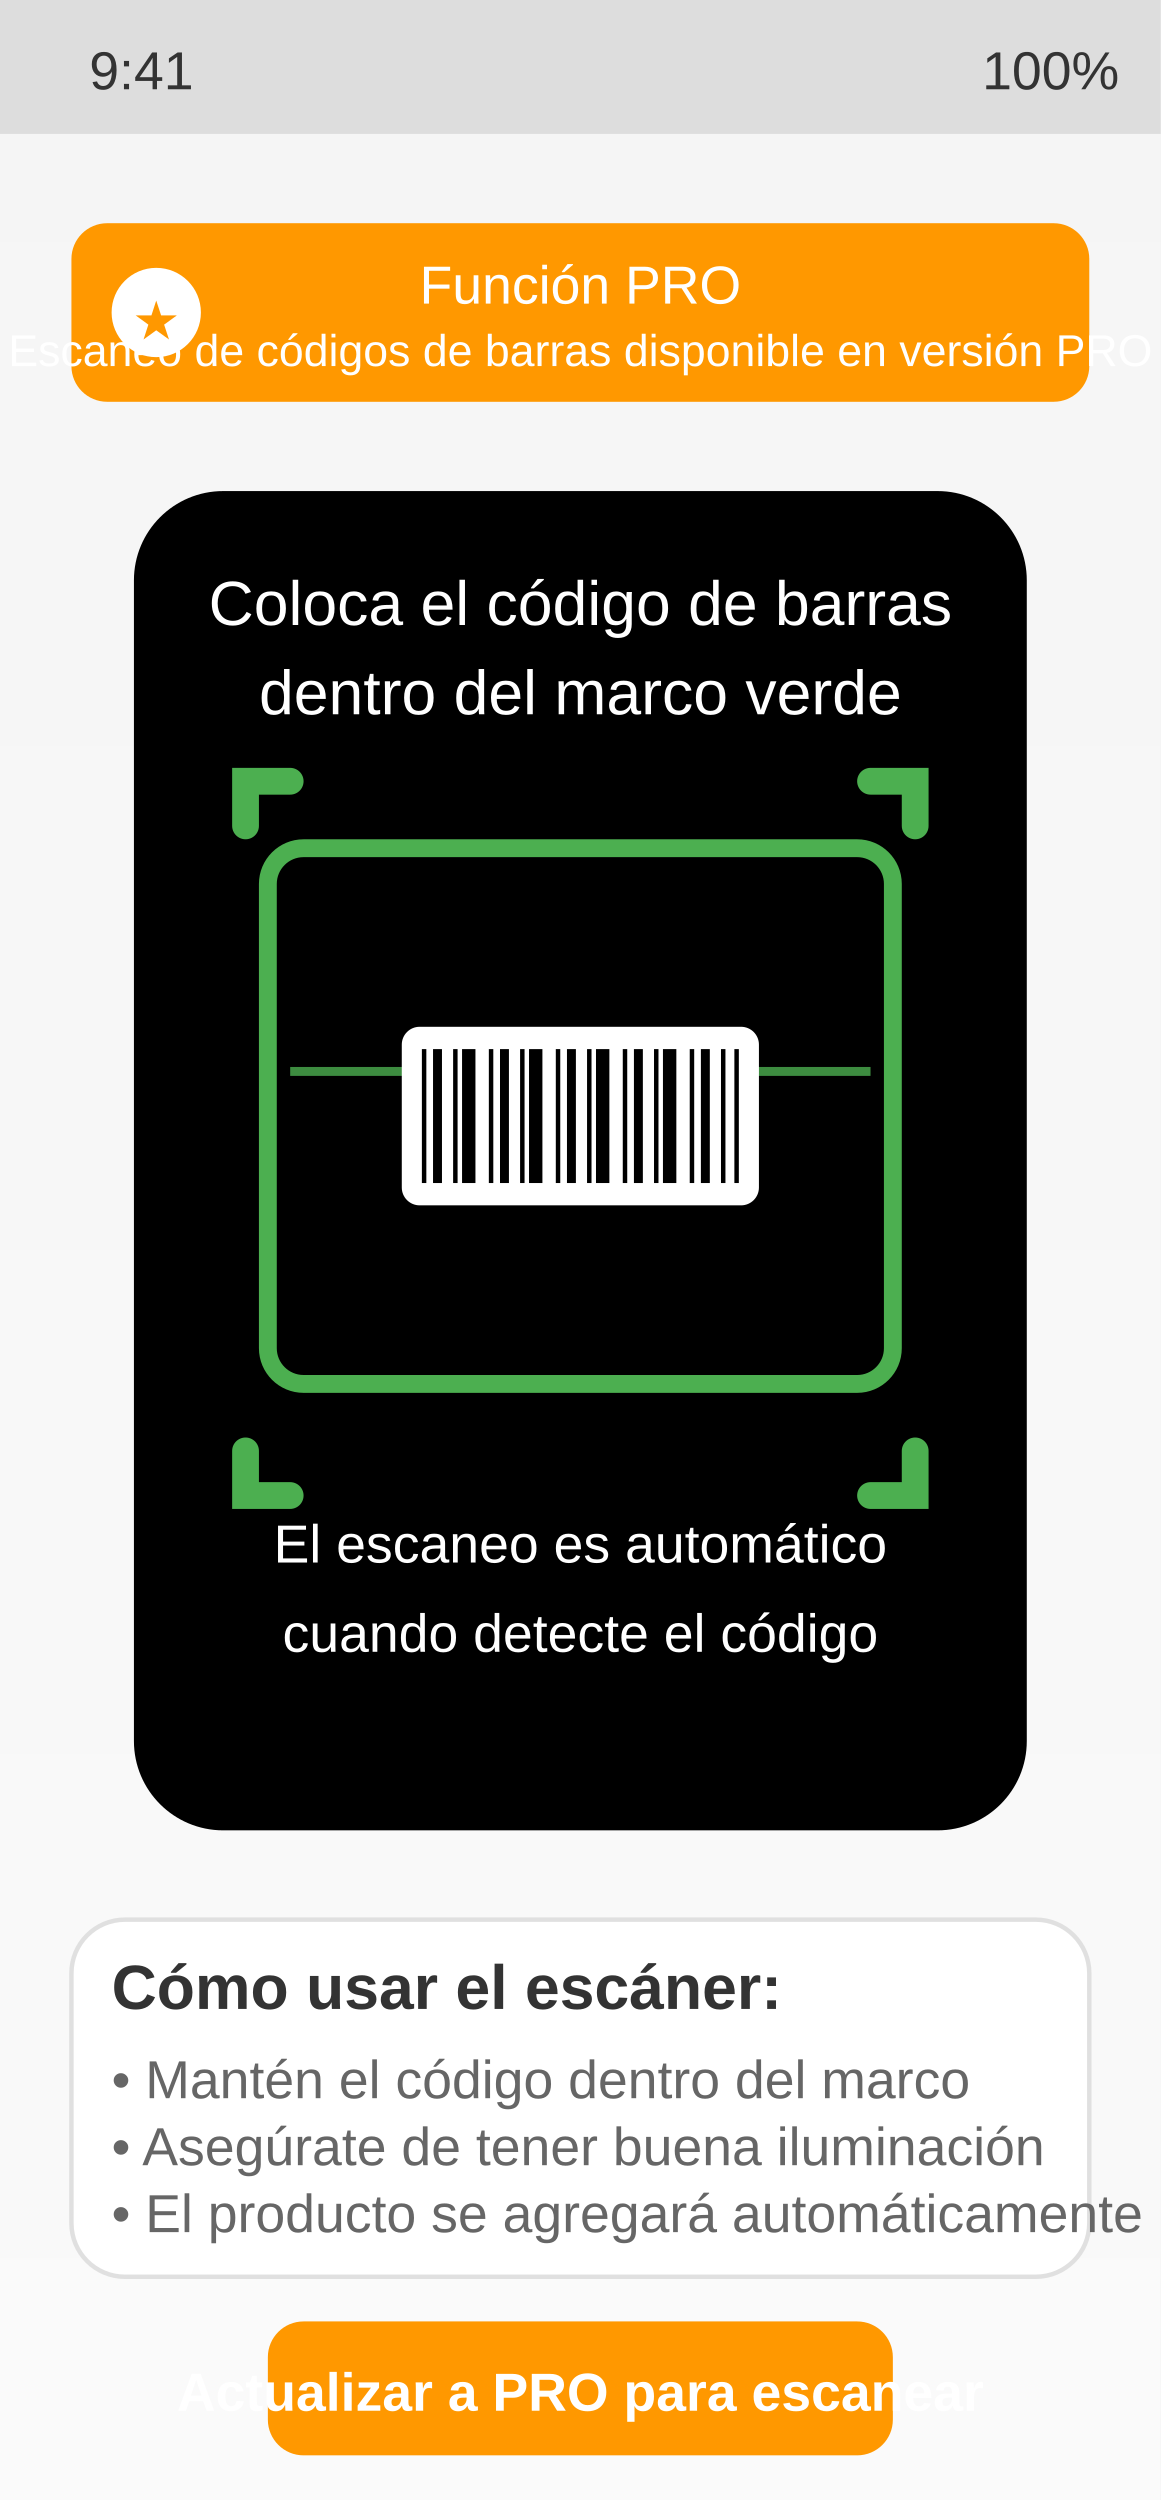
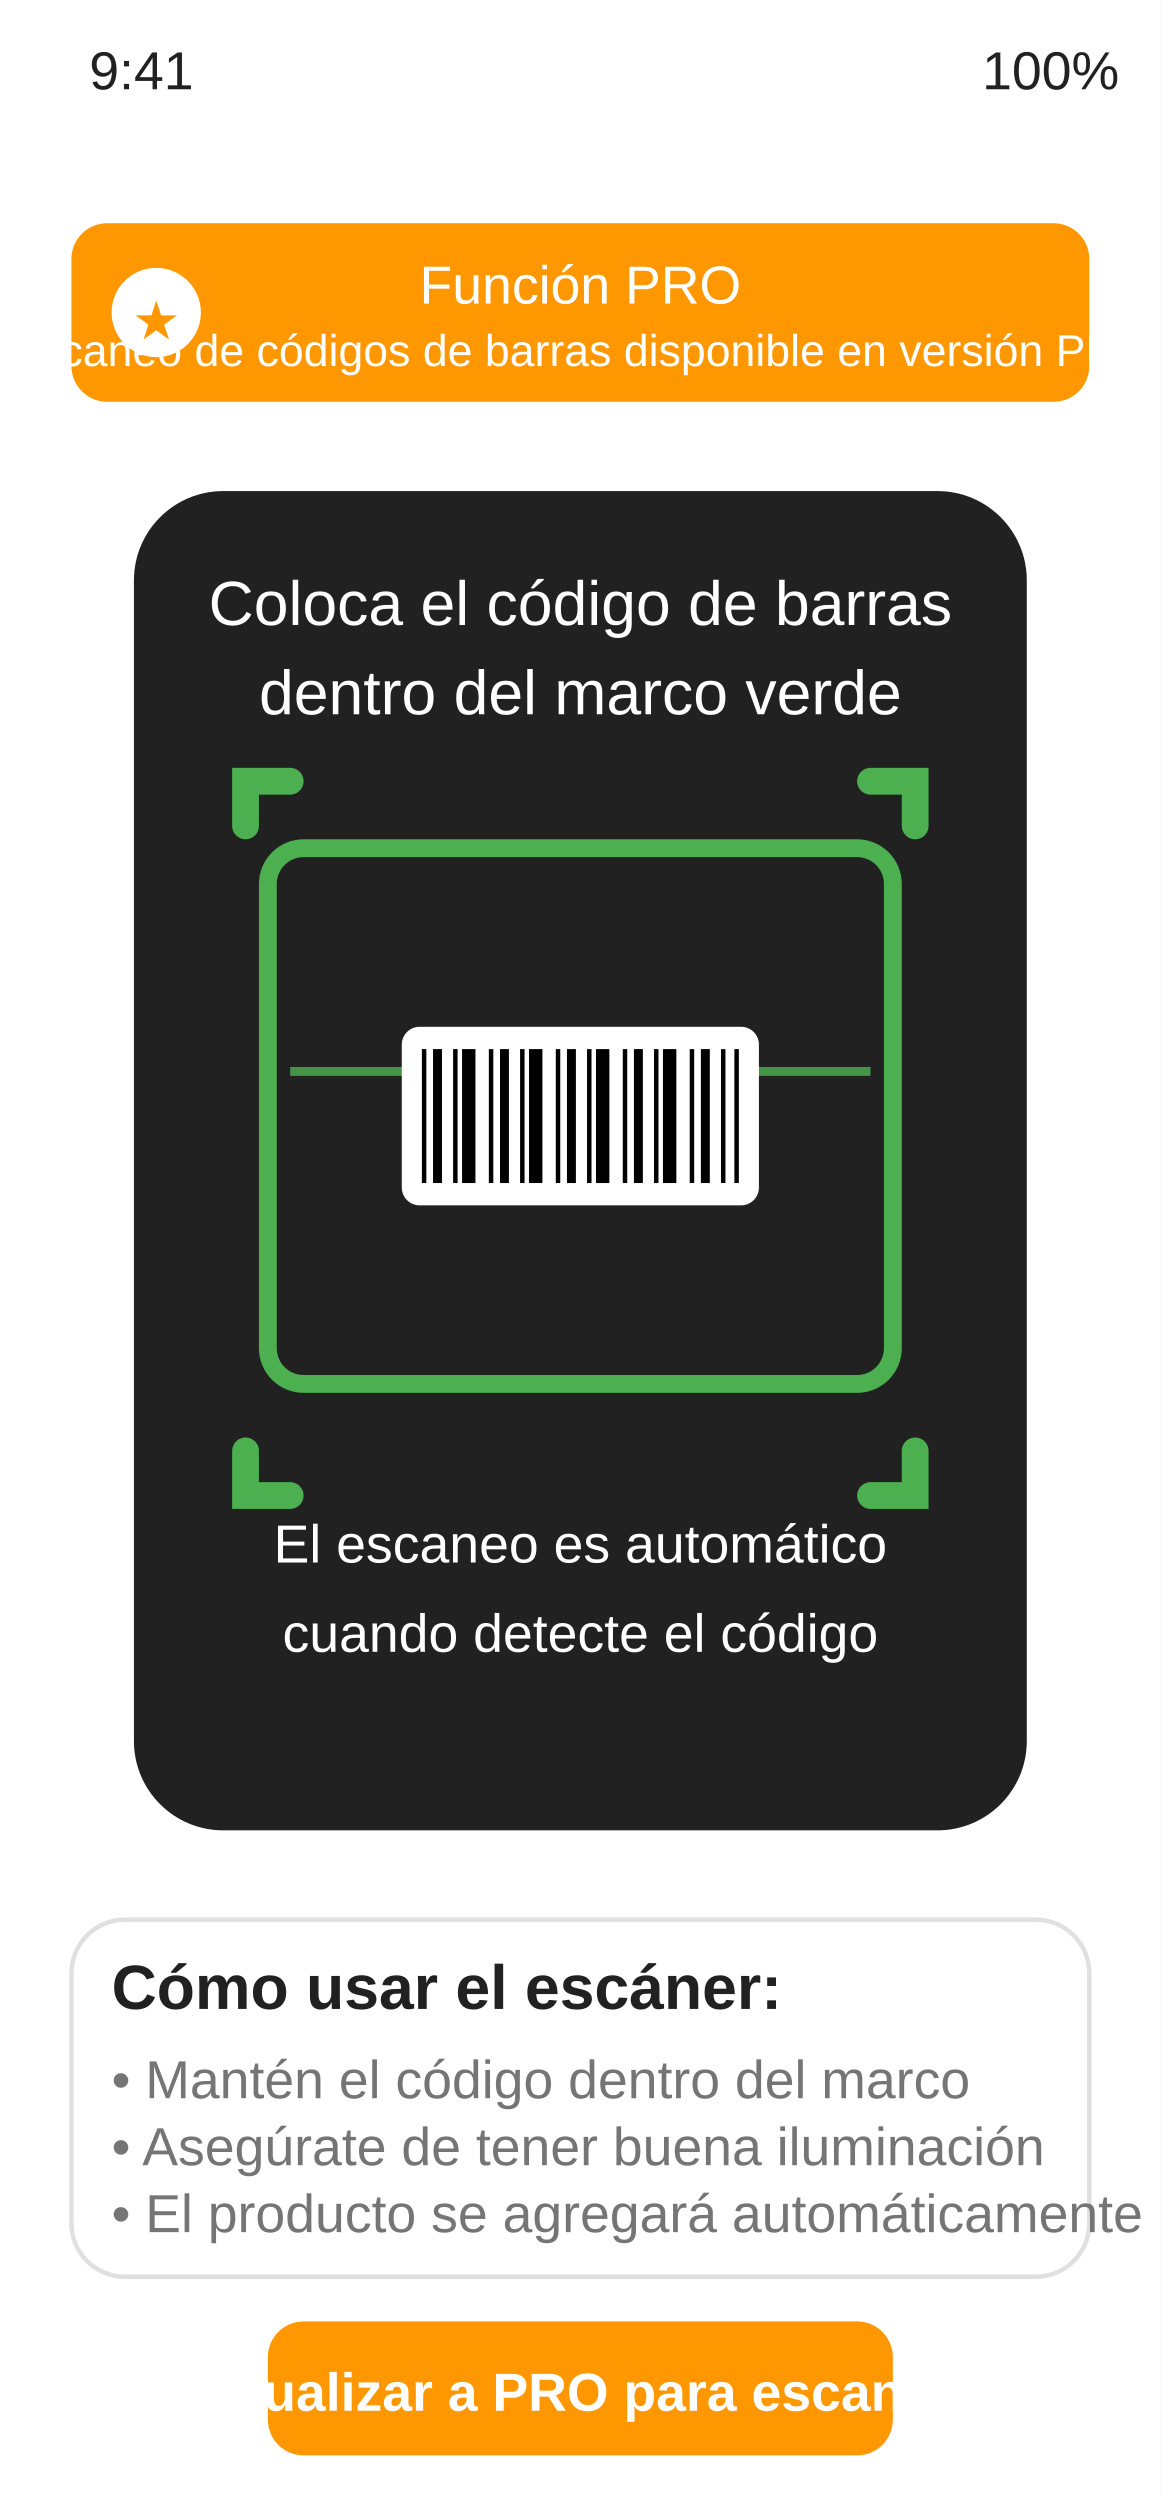
<svg xmlns="http://www.w3.org/2000/svg" width="260" height="560">
-   <defs>
-     <linearGradient id="bg" x1="0%" y1="0%" x2="0%" y2="100%">
-       <stop offset="0%" style="stop-color:#F5F5F5;stop-opacity:1" />
-       <stop offset="100%" style="stop-color:#FAFAFA;stop-opacity:1" />
-     </linearGradient>
-   </defs>
-   <rect width="260" height="560" fill="url(#bg)" />
-   <rect x="0" y="0" width="260" height="30" fill="#000" opacity="0.1" />
-   <text x="20" y="20" fill="#333" font-family="Arial" font-size="12">9:41</text>
-   <text x="220" y="20" fill="#333" font-family="Arial" font-size="12">100%</text>
+   <rect width="260" height="560" fill="#FFFFFF" />
+   <rect x="0" y="0" width="260" fill="#000" opacity="0.05" />
+   <text x="20" y="20" fill="#212121" font-family="Arial" font-size="12">9:41</text>
+   <text x="220" y="20" fill="#212121" font-family="Arial" font-size="12">100%</text>
  <rect x="16" y="50" width="228" height="40" fill="#FF9800" rx="8" />
  <circle cx="35" cy="70" r="10" fill="white" />
  <text x="35" y="76" fill="#FF9800" font-family="Arial" font-size="12" text-anchor="middle">★</text>
  <text x="130" y="68" fill="white" font-family="Arial" font-size="12" text-anchor="middle">Función PRO</text>
  <text x="130" y="82" fill="white" font-family="Arial" font-size="10" text-anchor="middle">Escaneo de códigos de barras disponible en versión PRO</text>
-   <rect x="30" y="110" width="200" height="300" fill="#000" rx="20" />
+   <rect x="30" y="110" width="200" height="300" fill="#212121" rx="20" />
  <rect x="60" y="190" width="140" height="120" fill="none" stroke="#4CAF50" stroke-width="4" rx="8" />
  <path d="M 55 185 L 55 175 L 65 175" stroke="#4CAF50" stroke-width="6" fill="none" stroke-linecap="round" />
  <path d="M 195 175 L 205 175 L 205 185" stroke="#4CAF50" stroke-width="6" fill="none" stroke-linecap="round" />
  <path d="M 205 325 L 205 335 L 195 335" stroke="#4CAF50" stroke-width="6" fill="none" stroke-linecap="round" />
  <path d="M 65 335 L 55 335 L 55 325" stroke="#4CAF50" stroke-width="6" fill="none" stroke-linecap="round" />
  <line x1="65" y1="240" x2="195" y2="240" stroke="#4CAF50" stroke-width="2" opacity="0.8" />
  <rect x="90" y="230" width="80" height="40" fill="white" rx="4" />
  <g stroke="black" stroke-width="1">
    <line x1="95" y1="235" x2="95" y2="265" />
    <line x1="98" y1="235" x2="98" y2="265" stroke-width="2" />
    <line x1="102" y1="235" x2="102" y2="265" />
    <line x1="105" y1="235" x2="105" y2="265" stroke-width="3" />
    <line x1="110" y1="235" x2="110" y2="265" />
    <line x1="113" y1="235" x2="113" y2="265" stroke-width="2" />
    <line x1="117" y1="235" x2="117" y2="265" />
    <line x1="120" y1="235" x2="120" y2="265" stroke-width="3" />
    <line x1="125" y1="235" x2="125" y2="265" />
    <line x1="128" y1="235" x2="128" y2="265" stroke-width="2" />
    <line x1="132" y1="235" x2="132" y2="265" />
    <line x1="135" y1="235" x2="135" y2="265" stroke-width="3" />
    <line x1="140" y1="235" x2="140" y2="265" />
    <line x1="143" y1="235" x2="143" y2="265" stroke-width="2" />
    <line x1="147" y1="235" x2="147" y2="265" />
    <line x1="150" y1="235" x2="150" y2="265" stroke-width="3" />
    <line x1="155" y1="235" x2="155" y2="265" />
    <line x1="158" y1="235" x2="158" y2="265" stroke-width="2" />
    <line x1="162" y1="235" x2="162" y2="265" />
    <line x1="165" y1="235" x2="165" y2="265" />
  </g>
  <text x="130" y="140" fill="white" font-family="Arial" font-size="14" text-anchor="middle">Coloca el código de barras</text>
  <text x="130" y="160" fill="white" font-family="Arial" font-size="14" text-anchor="middle">dentro del marco verde</text>
  <text x="130" y="350" fill="white" font-family="Arial" font-size="12" text-anchor="middle">El escaneo es automático</text>
  <text x="130" y="370" fill="white" font-family="Arial" font-size="12" text-anchor="middle">cuando detecte el código</text>
-   <rect x="16" y="430" width="228" height="80" fill="white" rx="12" stroke="#E0E0E0" />
-   <text x="25" y="450" fill="#333" font-family="Arial" font-size="14" font-weight="bold">Cómo usar el escáner:</text>
-   <text x="25" y="470" fill="#666" font-family="Arial" font-size="12">• Mantén el código dentro del marco</text>
-   <text x="25" y="485" fill="#666" font-family="Arial" font-size="12">• Asegúrate de tener buena iluminación</text>
-   <text x="25" y="500" fill="#666" font-family="Arial" font-size="12">• El producto se agregará automáticamente</text>
+   <rect x="16" y="430" width="228" height="80" fill="#FFFFFF" rx="12" stroke="#E0E0E0" />
+   <text x="25" y="450" fill="#212121" font-family="Arial" font-size="14" font-weight="bold">Cómo usar el escáner:</text>
+   <text x="25" y="470" fill="#757575" font-family="Arial" font-size="12">• Mantén el código dentro del marco</text>
+   <text x="25" y="485" fill="#757575" font-family="Arial" font-size="12">• Asegúrate de tener buena iluminación</text>
+   <text x="25" y="500" fill="#757575" font-family="Arial" font-size="12">• El producto se agregará automáticamente</text>
  <rect x="60" y="520" width="140" height="30" fill="#FF9800" rx="8" />
  <text x="130" y="540" fill="white" font-family="Arial" font-size="12" font-weight="bold" text-anchor="middle">Actualizar a PRO para escanear</text>
</svg>
